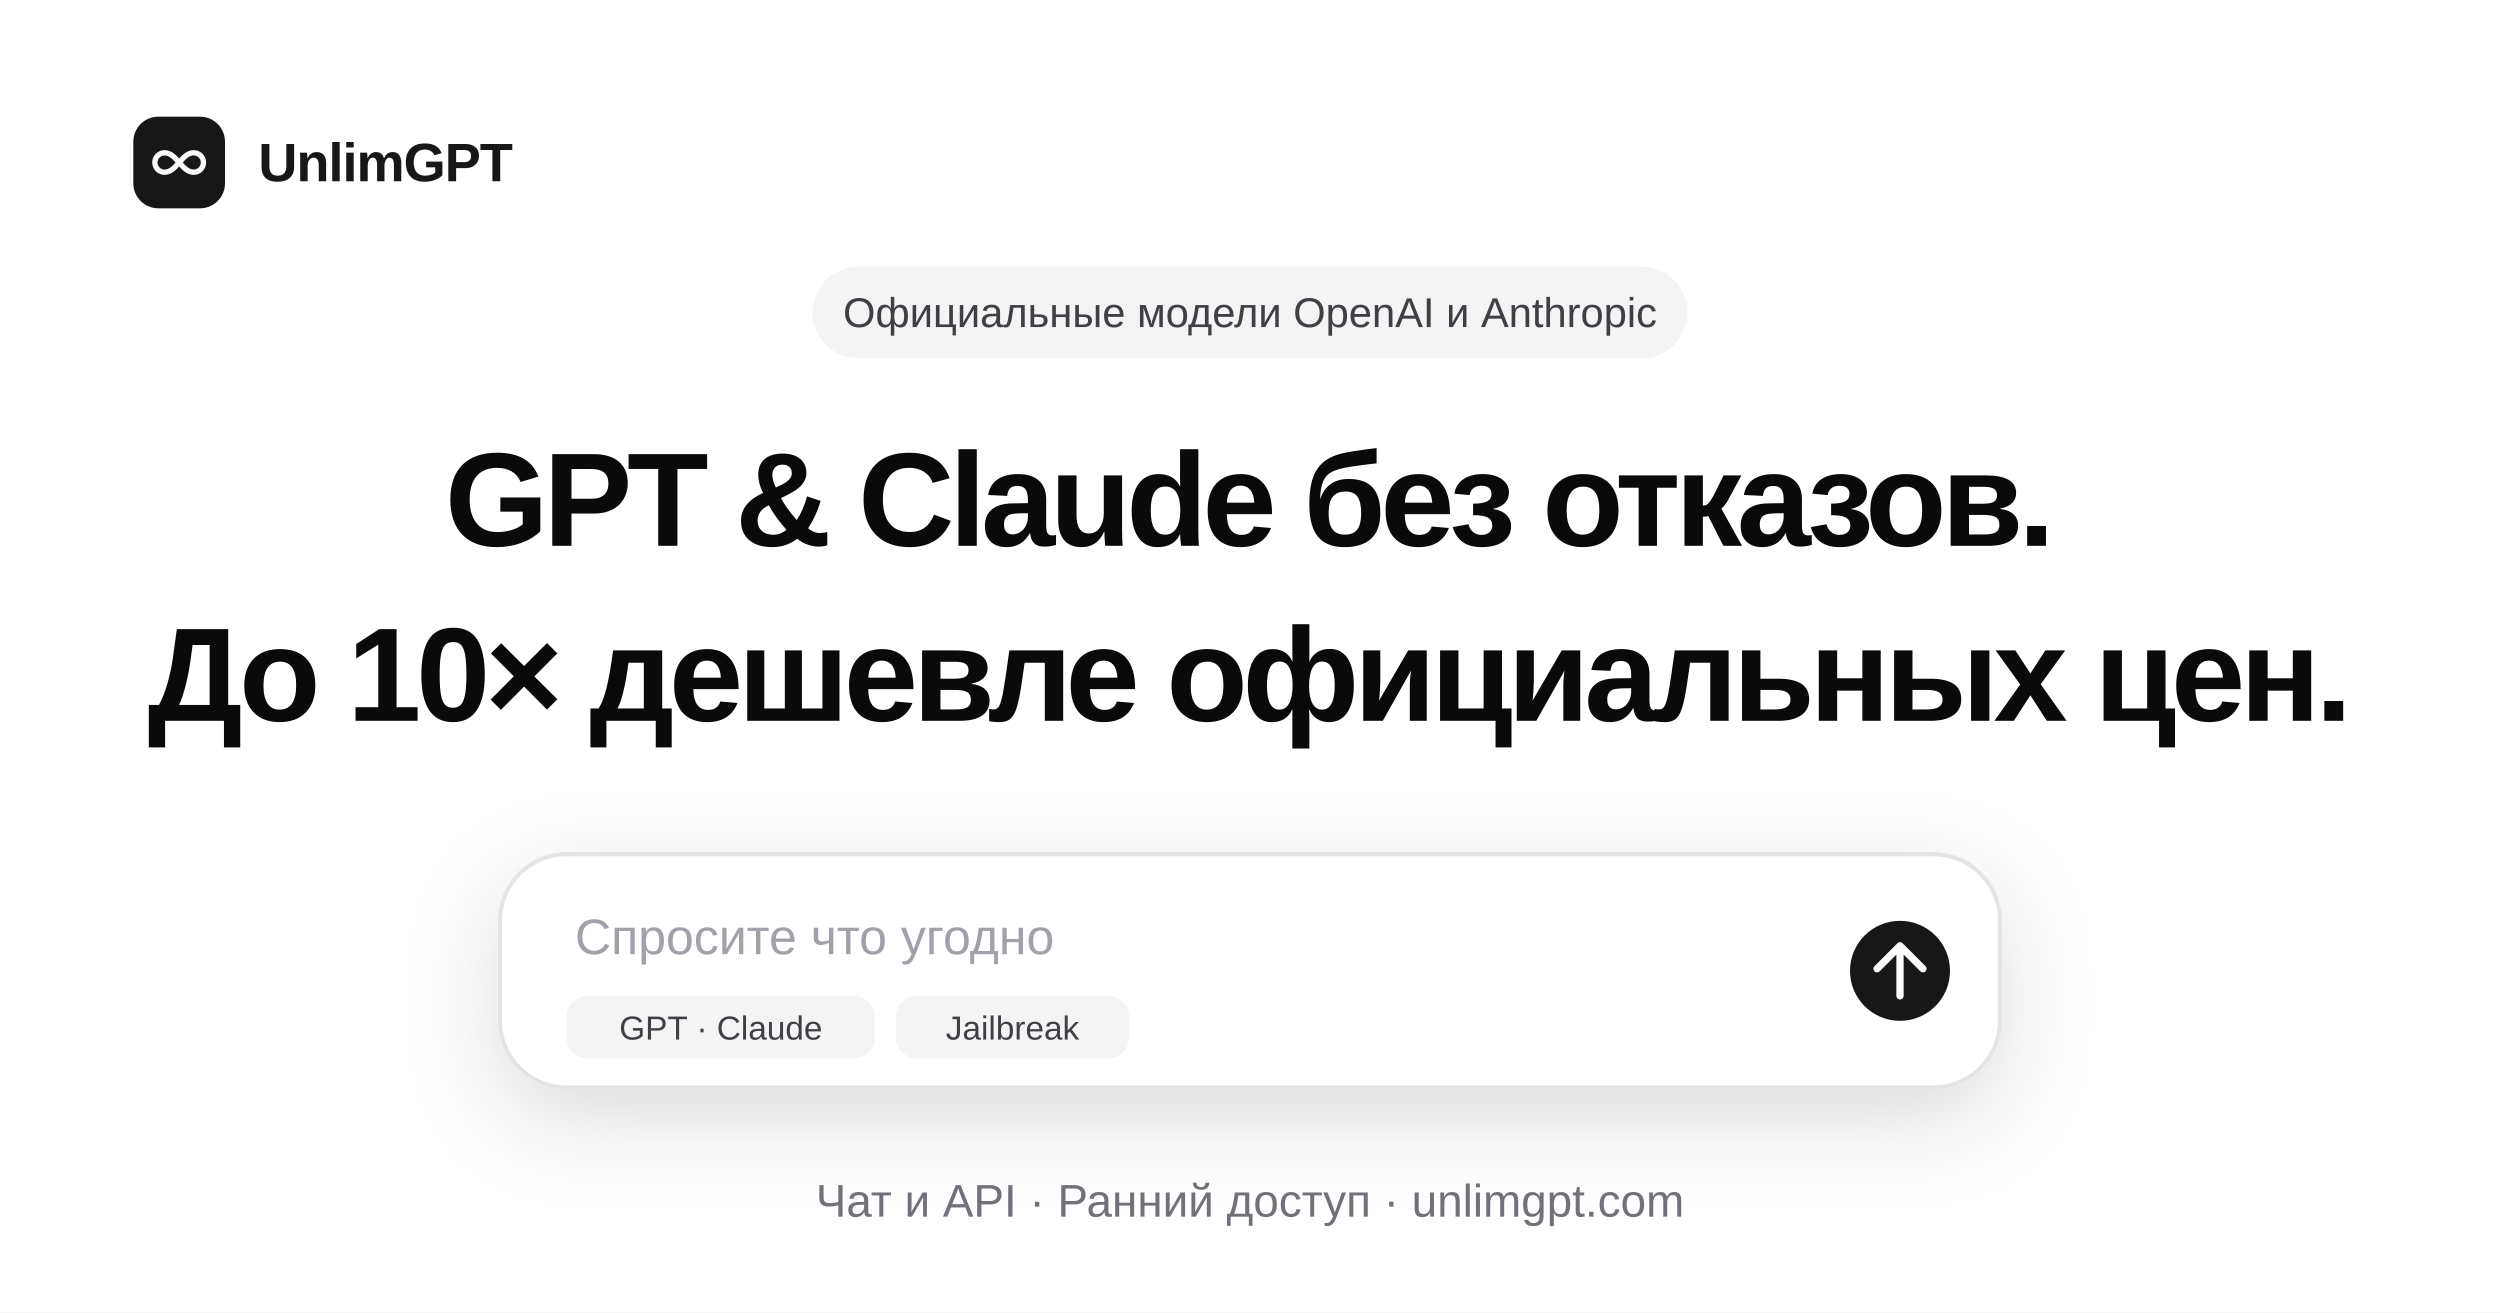
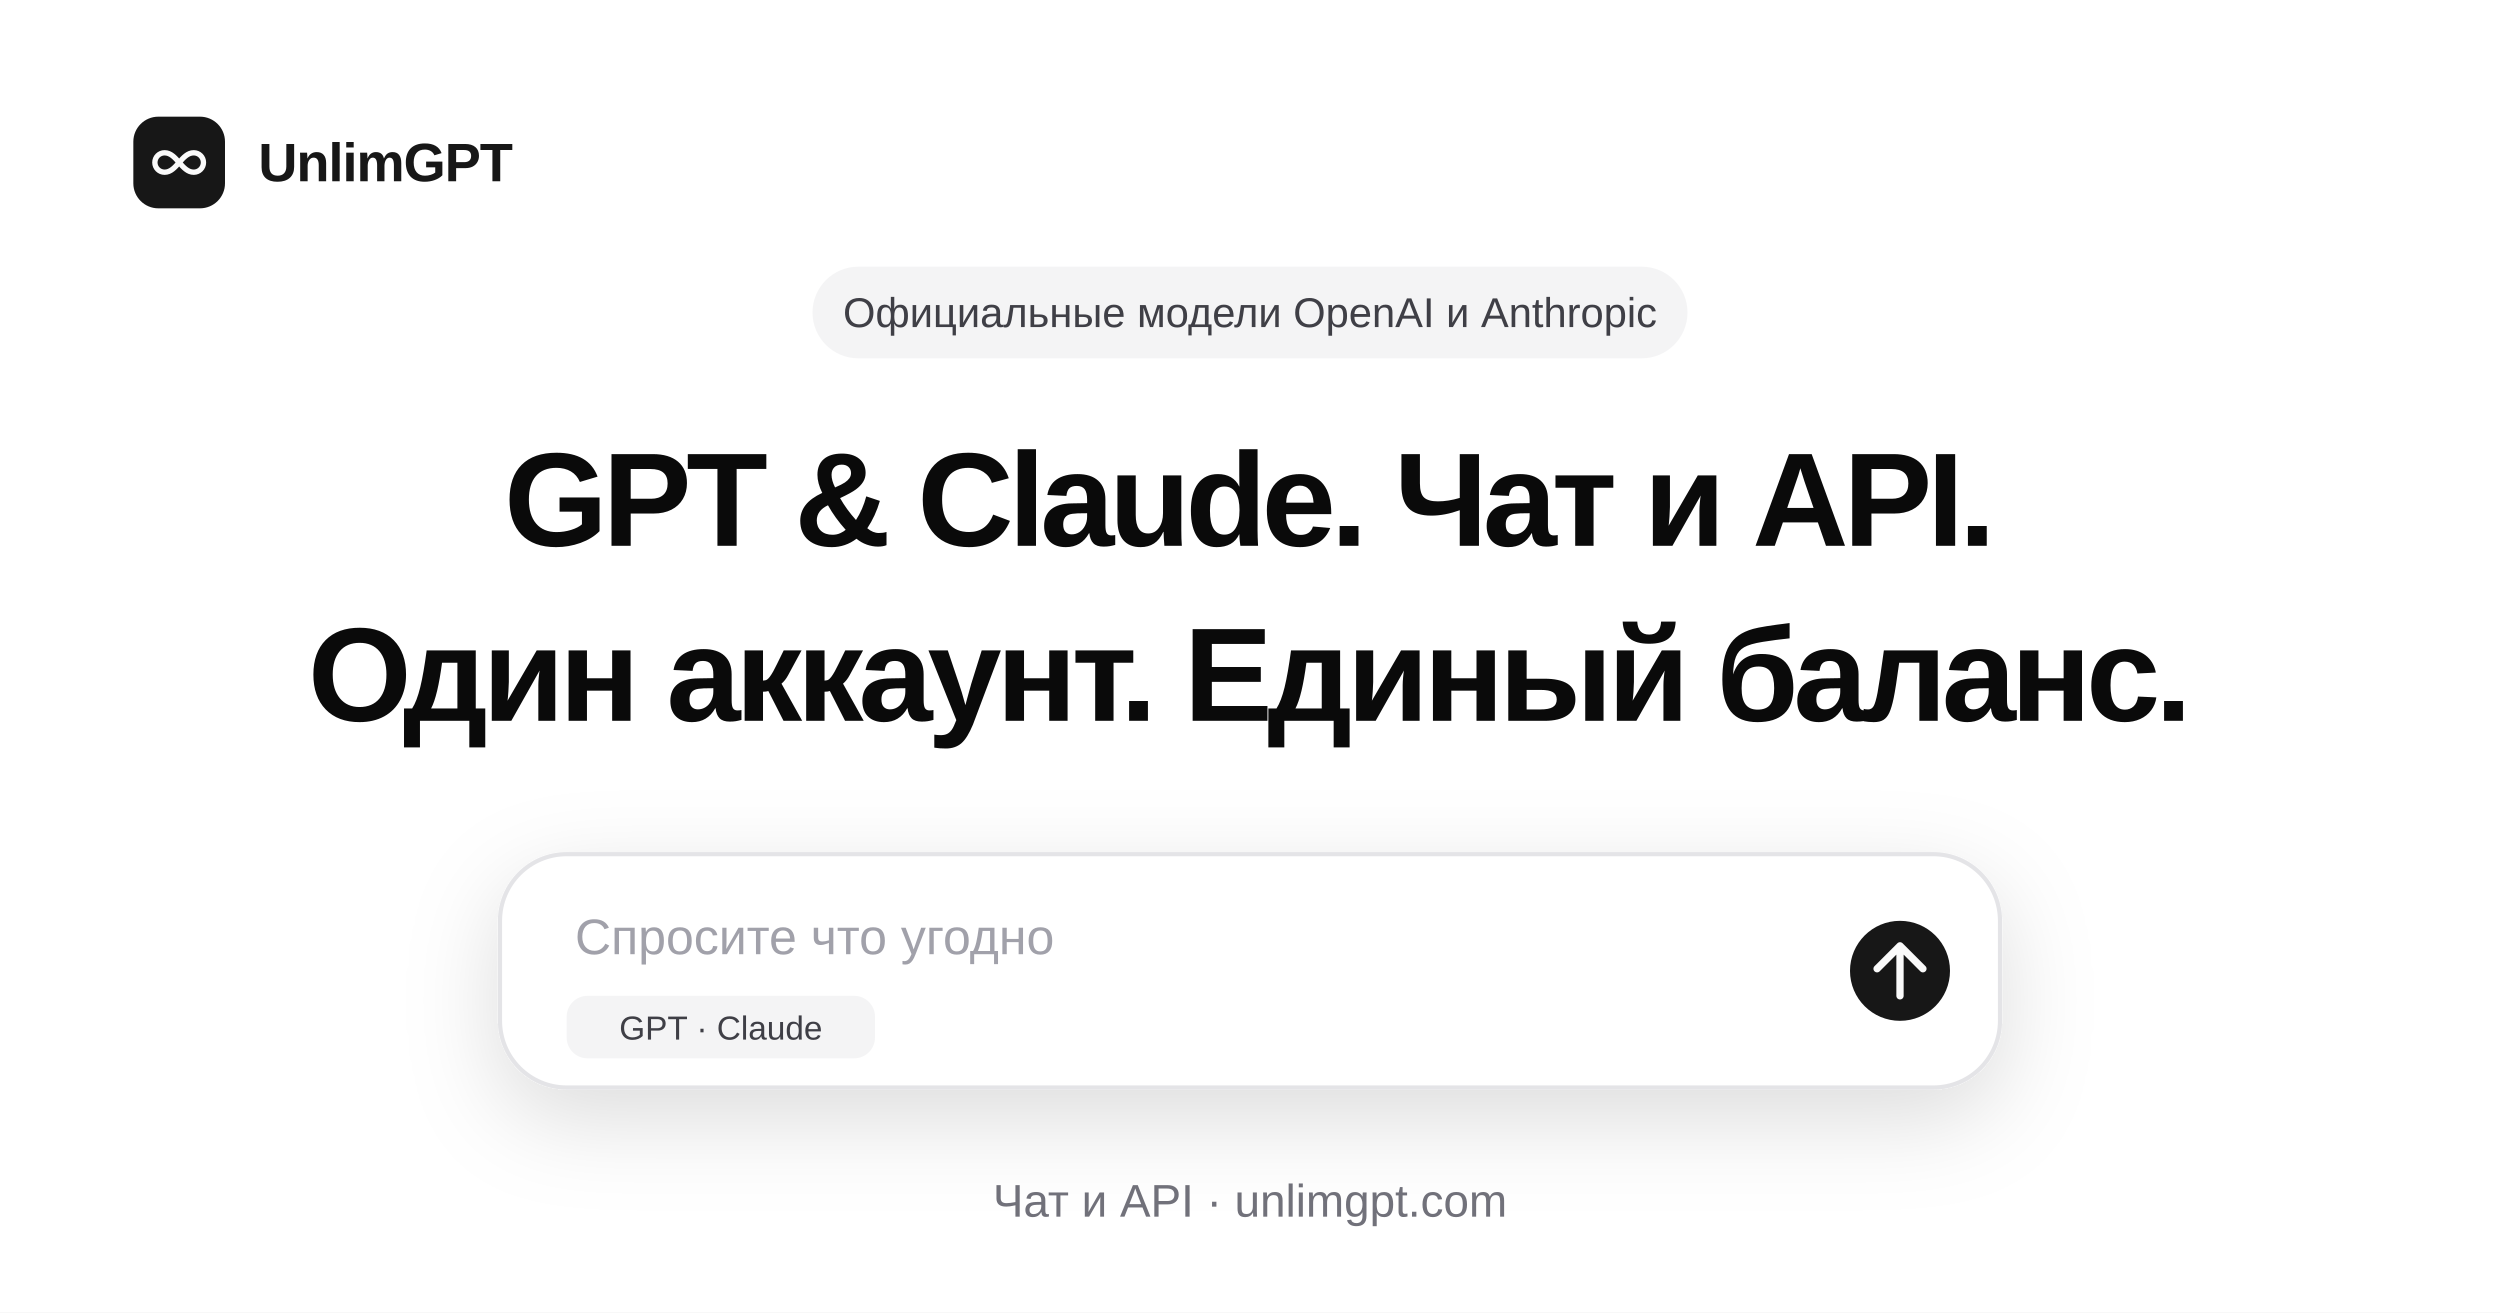
<svg xmlns="http://www.w3.org/2000/svg" width="1200" height="630" viewBox="0 0 1200 630" role="img" aria-labelledby="title description">
  <defs>
    <filter id="composer-shadow" x="-20%" y="-60%" width="140%" height="220%">
      <feDropShadow dx="0" dy="14" stdDeviation="22" flood-color="#000000" flood-opacity="0.14" />
    </filter>
  </defs>
  <rect width="1200" height="630" fill="#ffffff" />
  <g transform="translate(64 56)">
    <rect width="44" height="44" rx="12" fill="#171717" />
    <path d="M6 16c5 0 7-8 12-8a4 4 0 0 1 0 8c-5 0-7-8-12-8a4 4 0 1 0 0 8" transform="translate(8 8) scale(1.1667)" fill="none" stroke="#fafafa" stroke-width="2.2" stroke-linecap="round" stroke-linejoin="round" />
    <text x="60" y="31" fill="#171717" font-family="Helvetica Neue, Arial, sans-serif" font-size="26" font-weight="700" letter-spacing="-0.5">UnlimGPT</text>
  </g>
  <rect x="390" y="128" width="420" height="44" rx="22" fill="#f4f4f5" />
  <text x="600" y="157" text-anchor="middle" fill="#3f3f46" font-family="Helvetica Neue, Arial, sans-serif" font-size="20">Официальные модели OpenAI и Anthropic</text>
-   <text x="600" y="262" text-anchor="middle" fill="#0a0a0a" font-family="Helvetica Neue, Arial, sans-serif" font-size="64" font-weight="700" letter-spacing="-2.5">GPT &amp; Claude без отказов.</text>
-   <text x="600" y="346" text-anchor="middle" fill="#0a0a0a" font-family="Helvetica Neue, Arial, sans-serif" font-size="64" font-weight="700" letter-spacing="-2.5">До 10× дешевле официальных цен.</text>
+   <text x="600" y="262" text-anchor="middle" fill="#0a0a0a" font-family="Helvetica Neue, Arial, sans-serif" font-size="64" font-weight="700" letter-spacing="-2.5">GPT &amp; Claude. Чат и API.</text>
+   <text x="600" y="346" text-anchor="middle" fill="#0a0a0a" font-family="Helvetica Neue, Arial, sans-serif" font-size="64" font-weight="700" letter-spacing="-2.5">Один аккаунт. Единый баланс.</text>
  <g filter="url(#composer-shadow)">
    <rect x="240" y="410" width="720" height="112" rx="32" fill="#ffffff" stroke="#e4e4e7" stroke-width="2" />
  </g>
  <text x="276" y="458" fill="#a1a1aa" font-family="Helvetica Neue, Arial, sans-serif" font-size="24">Спросите что угодно</text>
  <rect x="272" y="478" width="148" height="30" rx="10" fill="#f4f4f5" />
  <text x="346" y="499" text-anchor="middle" fill="#3f3f46" font-family="Helvetica Neue, Arial, sans-serif" font-size="16">GPT · Claude</text>
-   <rect x="430" y="478" width="112" height="30" rx="10" fill="#f4f4f5" />
-   <text x="486" y="499" text-anchor="middle" fill="#3f3f46" font-family="Helvetica Neue, Arial, sans-serif" font-size="16">Jailbreak</text>
  <circle cx="912" cy="466" r="24" fill="#171717" />
  <path d="M912 478v-24M901 465l11-11 11 11" fill="none" stroke="#fafafa" stroke-width="3.5" stroke-linecap="round" stroke-linejoin="round" />
-   <text x="600" y="584" text-anchor="middle" fill="#71717a" font-family="Helvetica Neue, Arial, sans-serif" font-size="22">Чат и API · Ранний доступ · unlimgpt.com</text>
+   <text x="600" y="584" text-anchor="middle" fill="#71717a" font-family="Helvetica Neue, Arial, sans-serif" font-size="22">Чат и API · unlimgpt.com</text>
</svg>
